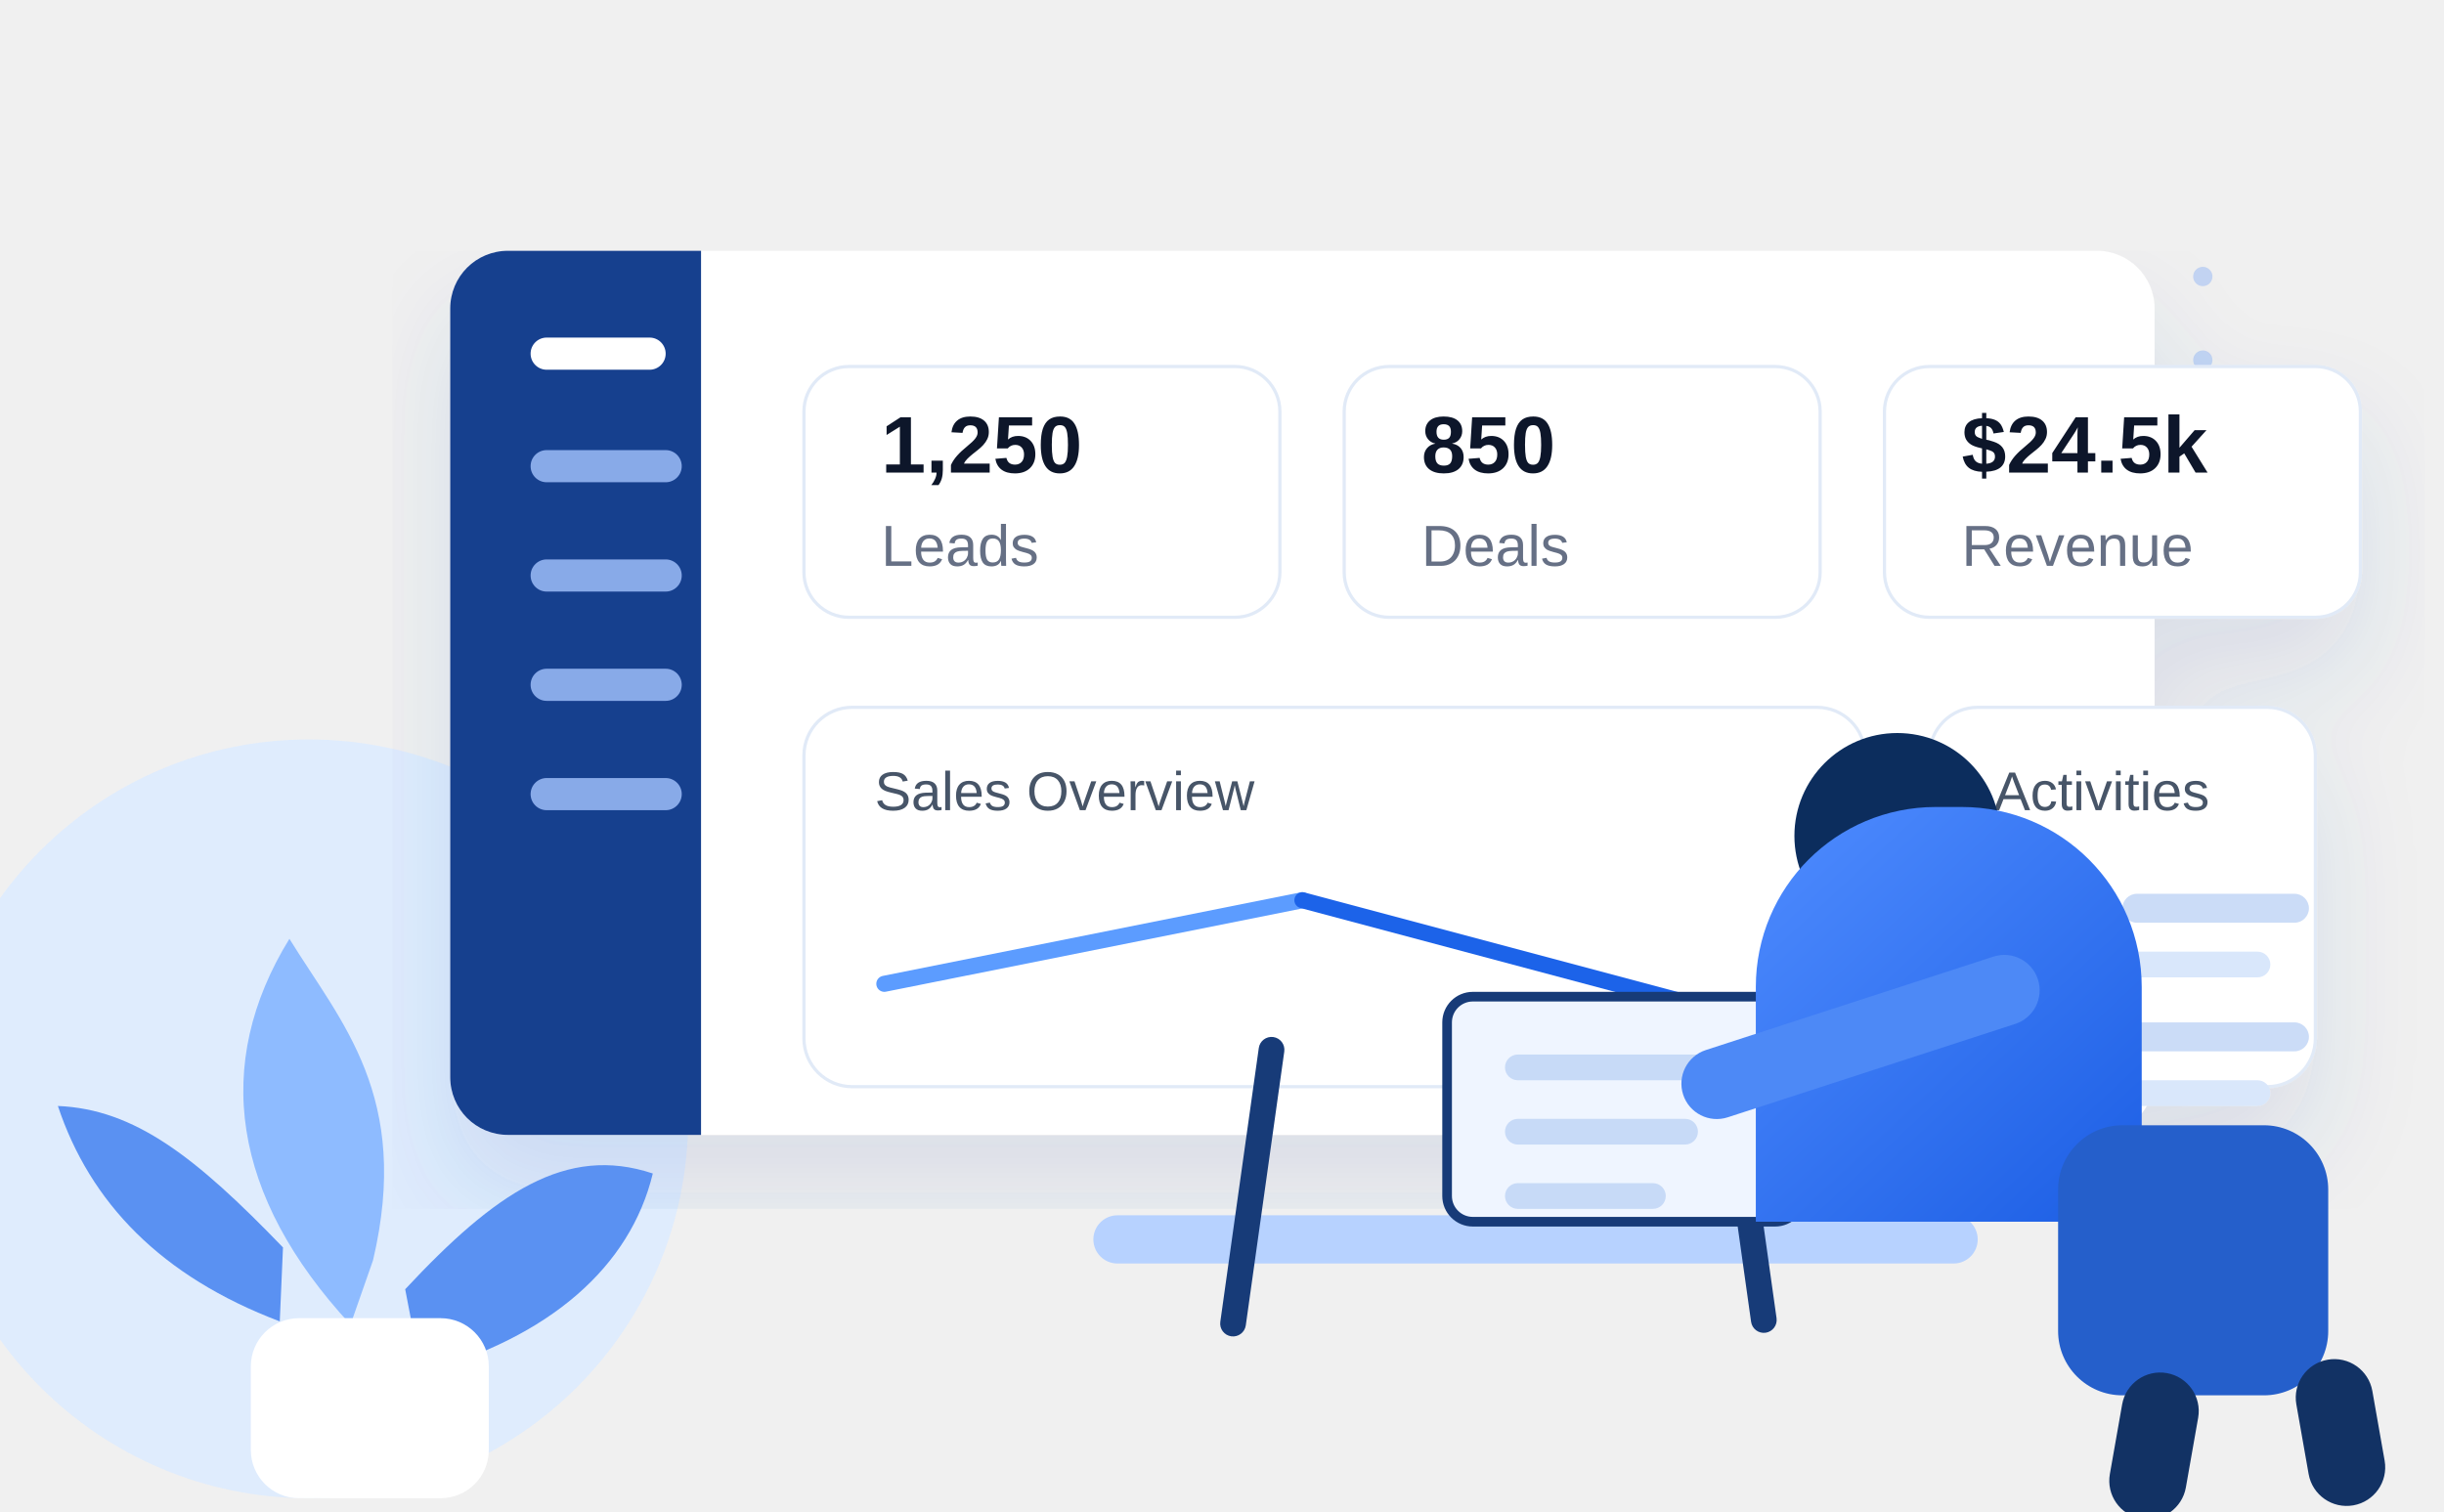
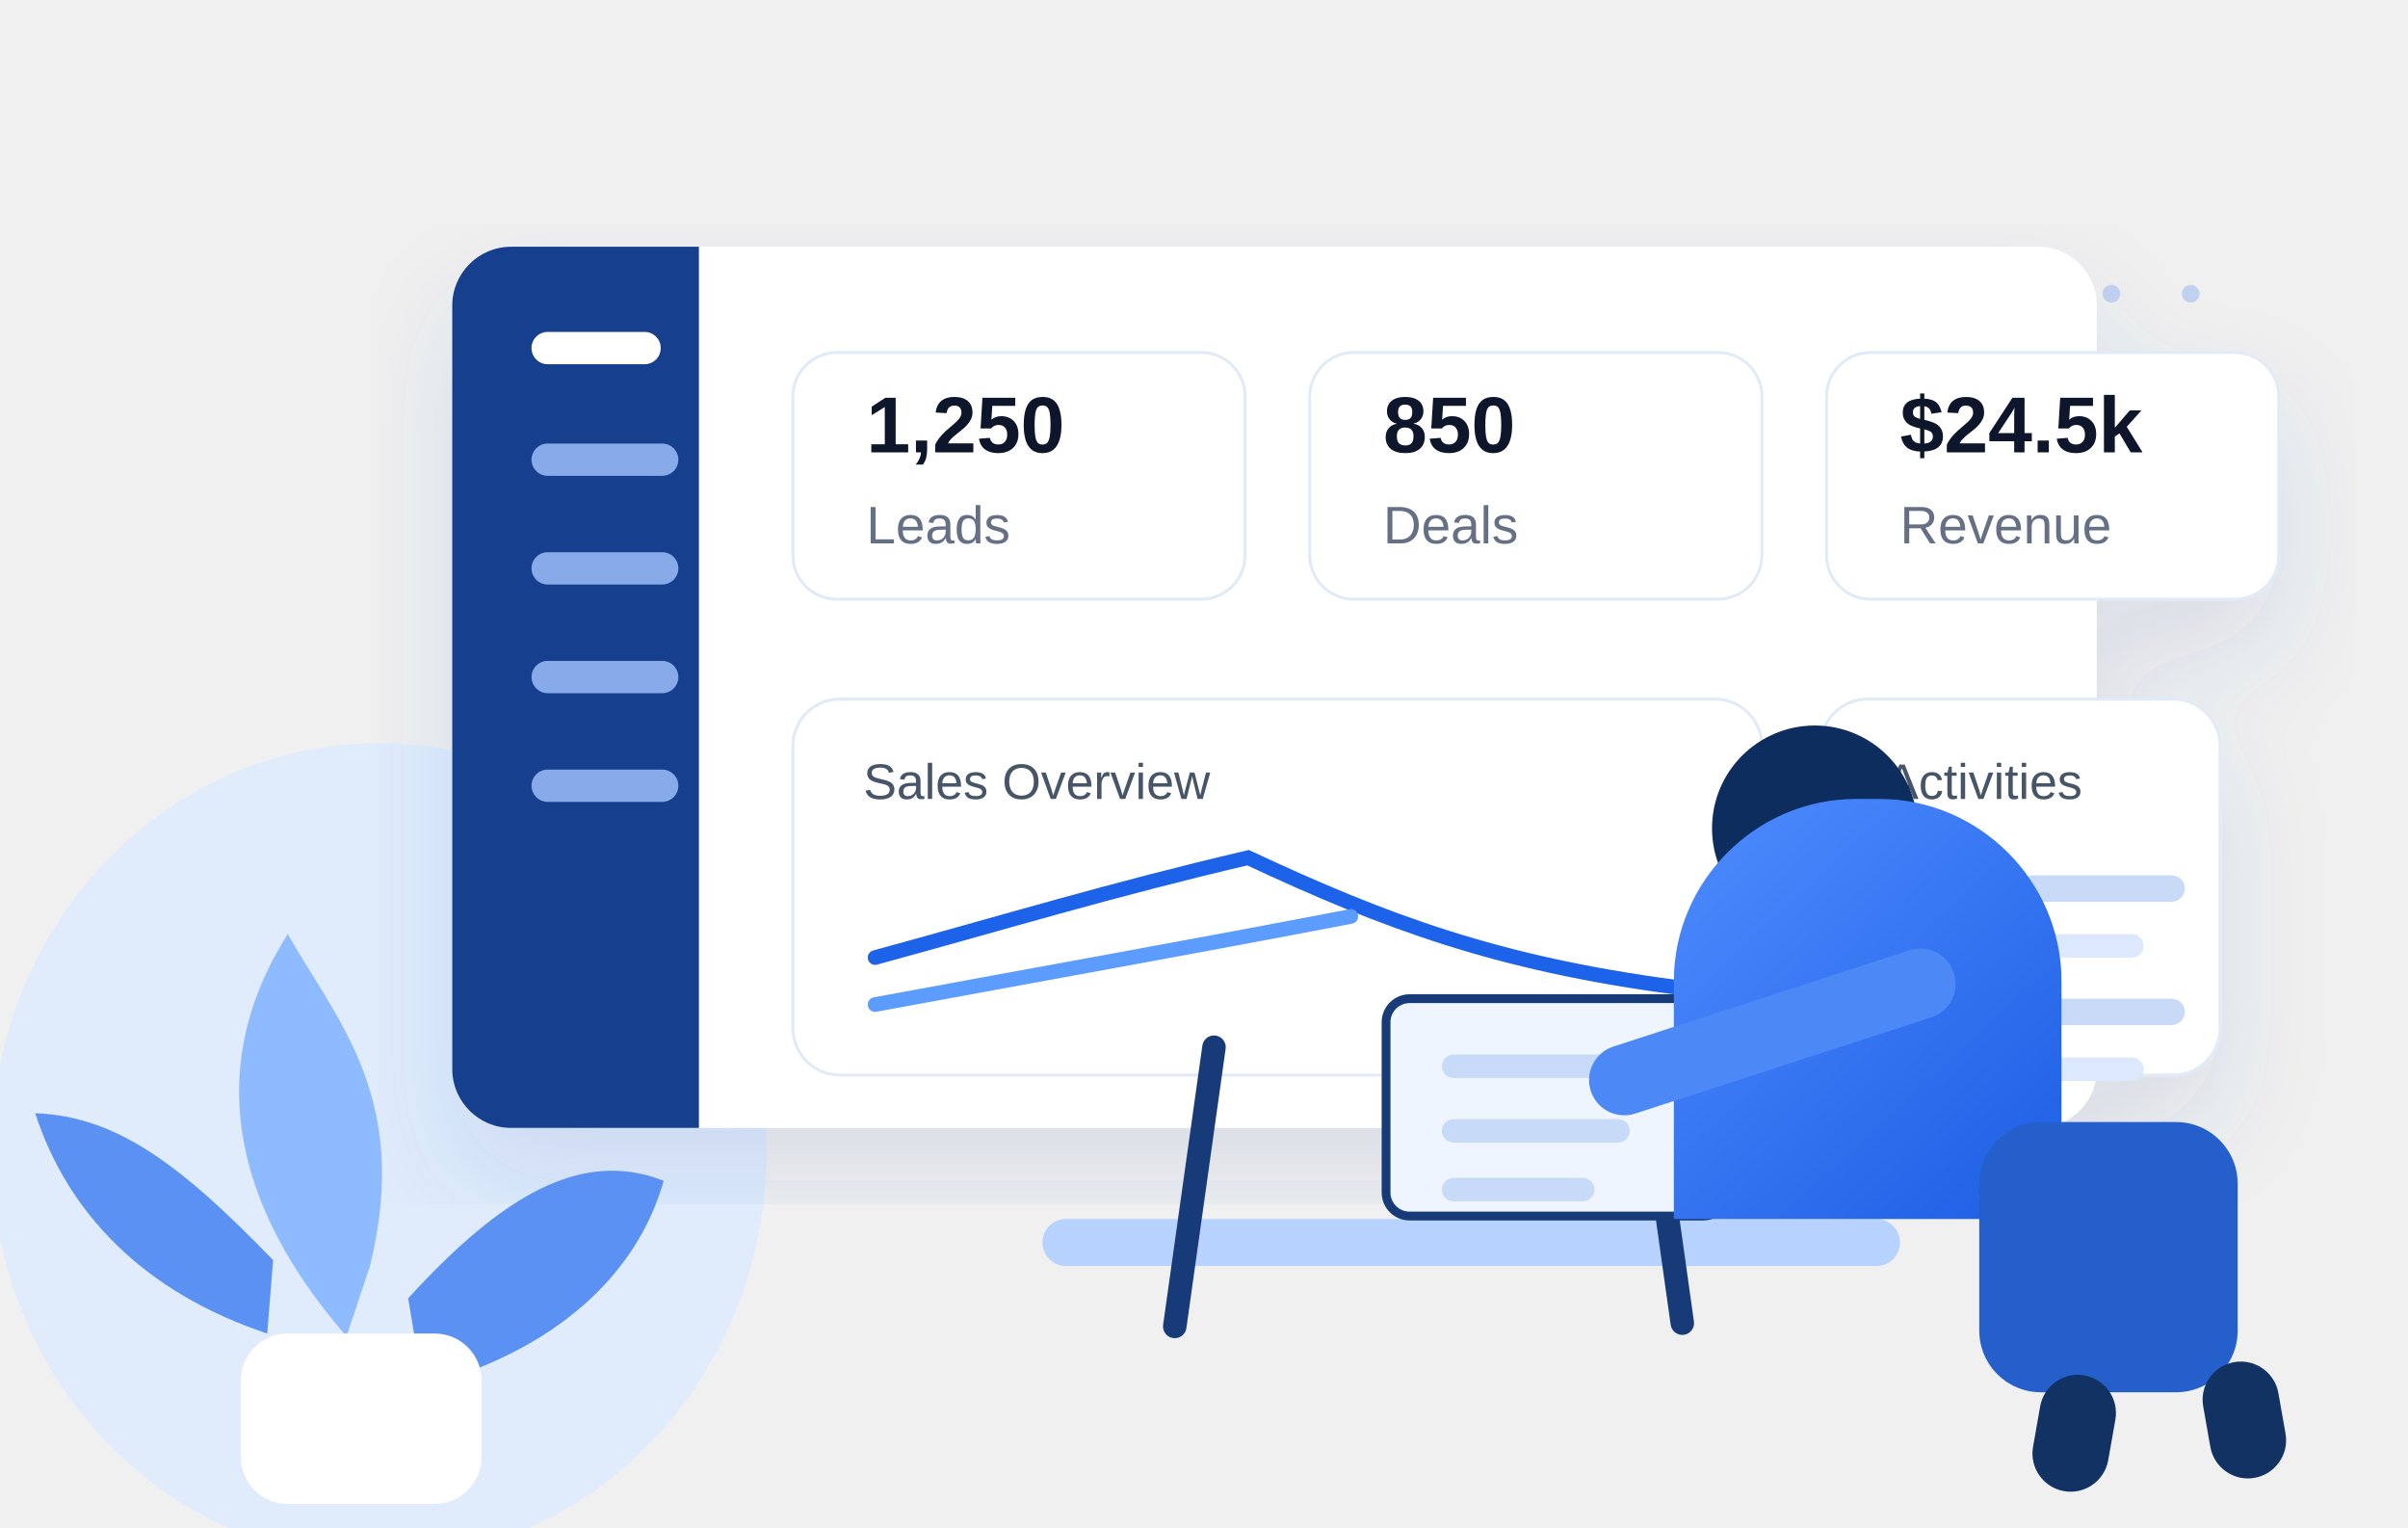
- <svg xmlns="http://www.w3.org/2000/svg" width="760" height="470" viewBox="0 0 760 470" fill="none">
-   <rect width="760" height="470" fill="none" />
-   <circle cx="96" cy="348" r="118" fill="#DCEBFF" opacity=".85" />
-   <g opacity=".7">
-     <circle cx="610" cy="86" r="3" fill="#AFC7F3" />
-     <circle cx="635" cy="86" r="3" fill="#AFC7F3" />
-     <circle cx="660" cy="86" r="3" fill="#AFC7F3" />
-     <circle cx="685" cy="86" r="3" fill="#AFC7F3" />
-     <circle cx="610" cy="112" r="3" fill="#AFC7F3" />
-     <circle cx="635" cy="112" r="3" fill="#AFC7F3" />
-     <circle cx="660" cy="112" r="3" fill="#AFC7F3" />
-     <circle cx="685" cy="112" r="3" fill="#AFC7F3" />
-     <circle cx="610" cy="138" r="3" fill="#AFC7F3" />
-     <circle cx="635" cy="138" r="3" fill="#AFC7F3" />
-     <circle cx="660" cy="138" r="3" fill="#AFC7F3" />
-     <circle cx="685" cy="138" r="3" fill="#AFC7F3" />
+ <svg xmlns="http://www.w3.org/2000/svg" width="820" height="520" viewBox="0 0 820 520" fill="none">
+   <rect width="820" height="520" fill="none" />
+   <ellipse cx="129" cy="392" rx="132" ry="139" fill="#DCEBFF" opacity="0.8" />
+   <g opacity="0.65">
+     <circle cx="665" cy="100" r="3" fill="#A8C1F0" />
+     <circle cx="692" cy="100" r="3" fill="#A8C1F0" />
+     <circle cx="719" cy="100" r="3" fill="#A8C1F0" />
+     <circle cx="746" cy="100" r="3" fill="#A8C1F0" />
+     <circle cx="665" cy="128" r="3" fill="#A8C1F0" />
+     <circle cx="692" cy="128" r="3" fill="#A8C1F0" />
+     <circle cx="719" cy="128" r="3" fill="#A8C1F0" />
+     <circle cx="746" cy="128" r="3" fill="#A8C1F0" />
+     <circle cx="665" cy="156" r="3" fill="#A8C1F0" />
+     <circle cx="692" cy="156" r="3" fill="#A8C1F0" />
+     <circle cx="719" cy="156" r="3" fill="#A8C1F0" />
+     <circle cx="746" cy="156" r="3" fill="#A8C1F0" />
  </g>
-   <g filter="url(#s)">
-     <rect x="140" y="78" width="530" height="275" rx="18" fill="white" />
-     <path d="M140 96c0-10 8-18 18-18h60v275h-60c-10 0-18-8-18-18V96z" fill="#173F8E" />
-     <rect x="165" y="105" width="42" height="10" rx="5" fill="white" />
-     <rect x="165" y="140" width="47" height="10" rx="5" fill="#88AAE8" />
-     <rect x="165" y="174" width="47" height="10" rx="5" fill="#88AAE8" />
-     <rect x="165" y="208" width="47" height="10" rx="5" fill="#88AAE8" />
-     <rect x="165" y="242" width="47" height="10" rx="5" fill="#88AAE8" />
-     <rect x="250" y="114" width="148" height="78" rx="14" fill="#fff" stroke="#E1EAF7" />
-     <rect x="418" y="114" width="148" height="78" rx="14" fill="#fff" stroke="#E1EAF7" />
-     <rect x="586" y="114" width="148" height="78" rx="14" fill="#fff" stroke="#E1EAF7" />
-     <text x="274" y="147" font-family="Arial" font-size="25" font-weight="800" fill="#0F172A">1,250</text>
-     <text x="274" y="176" font-family="Arial" font-size="18" fill="#667085">Leads</text>
-     <text x="442" y="147" font-family="Arial" font-size="25" font-weight="800" fill="#0F172A">850</text>
-     <text x="442" y="176" font-family="Arial" font-size="18" fill="#667085">Deals</text>
-     <text x="610" y="147" font-family="Arial" font-size="25" font-weight="800" fill="#0F172A">$24.5k</text>
-     <text x="610" y="176" font-family="Arial" font-size="18" fill="#667085">Revenue</text>
-     <rect x="250" y="220" width="330" height="118" rx="15" fill="#fff" stroke="#E1EAF7" />
-     <text x="272" y="252" font-family="Arial" font-size="17" fill="#475467">Sales Overview</text>
-     <line x1="275" y1="306" x2="405" y2="280" stroke="#5B9CFF" stroke-width="5" stroke-linecap="round" />
-     <line x1="405" y1="280" x2="555" y2="320" stroke="#1E63E9" stroke-width="5" stroke-linecap="round" />
-     <rect x="600" y="220" width="120" height="118" rx="15" fill="#fff" stroke="#E1EAF7" />
-     <text x="620" y="252" font-family="Arial" font-size="17" fill="#475467">Activities</text>
-     <circle cx="632" cy="286" r="16" fill="#DCEBFF" />
-     <rect x="660" y="278" width="58" height="9" rx="4.5" fill="#CBDCF7" />
-     <rect x="660" y="296" width="46" height="8" rx="4" fill="#D9E7FB" />
-     <circle cx="632" cy="326" r="16" fill="#DCEBFF" />
-     <rect x="660" y="318" width="58" height="9" rx="4.5" fill="#CBDCF7" />
-     <rect x="660" y="336" width="46" height="8" rx="4" fill="#D9E7FB" />
+   <g filter="url(#cardShadow)">
+     <rect x="154" y="84" width="560" height="300" rx="20" fill="white" />
+     <path d="M154 104C154 93 163 84 174 84H238V384H174C163 384 154 375 154 364V104Z" fill="#173F8E" />
+     <rect x="181" y="113" width="44" height="11" rx="5.5" fill="white" />
+     <rect x="181" y="151" width="50" height="11" rx="5.5" fill="#88AAE8" />
+     <rect x="181" y="188" width="50" height="11" rx="5.5" fill="#88AAE8" />
+     <rect x="181" y="225" width="50" height="11" rx="5.5" fill="#88AAE8" />
+     <rect x="181" y="262" width="50" height="11" rx="5.5" fill="#88AAE8" />
+     <rect x="270" y="120" width="154" height="84" rx="15" fill="#fff" stroke="#E1EAF7" />
+     <rect x="446" y="120" width="154" height="84" rx="15" fill="#fff" stroke="#E1EAF7" />
+     <rect x="622" y="120" width="154" height="84" rx="15" fill="#fff" stroke="#E1EAF7" />
+     <text x="295" y="154" font-family="Arial" font-size="27" font-weight="800" fill="#0F172A">1,250</text>
+     <text x="295" y="185" font-family="Arial" font-size="18" fill="#667085">Leads</text>
+     <text x="471" y="154" font-family="Arial" font-size="27" font-weight="800" fill="#0F172A">850</text>
+     <text x="471" y="185" font-family="Arial" font-size="18" fill="#667085">Deals</text>
+     <text x="647" y="154" font-family="Arial" font-size="27" font-weight="800" fill="#0F172A">$24.5k</text>
+     <text x="647" y="185" font-family="Arial" font-size="18" fill="#667085">Revenue</text>
+     <rect x="270" y="238" width="330" height="128" rx="16" fill="#fff" stroke="#E1EAF7" />
+     <text x="294" y="272" font-family="Arial" font-size="17" fill="#475467">Sales Overview</text>
+     <path d="M298 326C342 314 378 303 425 292C472 314 510 328 570 336" stroke="#1E63E9" stroke-width="5" stroke-linecap="round" />
+     <path d="M298 342C352 332 408 322 460 312" stroke="#5B9CFF" stroke-width="5" stroke-linecap="round" />
+     <rect x="620" y="238" width="136" height="128" rx="16" fill="#fff" stroke="#E1EAF7" />
+     <text x="642" y="272" font-family="Arial" font-size="17" fill="#475467">Activities</text>
+     <circle cx="656" cy="308" r="17" fill="#DCEBFF" />
+     <rect x="688" y="298" width="56" height="9" rx="4.5" fill="#C8DAF5" />
+     <rect x="688" y="318" width="42" height="8" rx="4" fill="#DCE8FB" />
+     <circle cx="656" cy="350" r="17" fill="#DCEBFF" />
+     <rect x="688" y="340" width="56" height="9" rx="4.5" fill="#C8DAF5" />
+     <rect x="688" y="360" width="42" height="8" rx="4" fill="#DCE8FB" />
  </g>
  <g>
-     <path d="M88 388C61 360 42 345 18 344c10 30 32 53 69 67l1-23z" fill="#5A91F2" />
-     <path d="M116 392c12-51-10-74-26-100-24 39-18 80 19 120l7-20z" fill="#8EBBFF" />
-     <path d="M126 401c28-30 50-45 77-36-7 29-32 51-72 62l-5-26z" fill="#5A91F2" />
-     <rect x="78" y="410" width="74" height="56" rx="15" fill="white" />
+     <path d="M93 429C62 397 40 380 12 379C23 413 49 440 91 454L93 429Z" fill="#5A91F2" />
+     <path d="M126 431C140 374 115 348 98 318C70 362 78 409 118 455L126 431Z" fill="#8EBBFF" />
+     <path d="M139 442C171 407 198 391 226 402C217 434 189 460 144 472L139 442Z" fill="#5A91F2" />
+     <rect x="82" y="454" width="82" height="58" rx="16" fill="white" />
  </g>
  <g>
-     <rect x="340" y="378" width="275" height="15" rx="7.5" fill="#B7D2FF" />
-     <rect x="392" y="322" width="8" height="94" rx="4" fill="#173B78" transform="rotate(8 392 322)" />
-     <rect x="532" y="322" width="8" height="94" rx="4" fill="#173B78" transform="rotate(-8 532 322)" />
-     <rect x="450" y="310" width="110" height="70" rx="8" fill="#EFF5FF" stroke="#173B78" stroke-width="3" />
-     <rect x="468" y="328" width="70" height="8" rx="4" fill="#C7DAF7" />
-     <rect x="468" y="348" width="60" height="8" rx="4" fill="#C7DAF7" />
-     <rect x="468" y="368" width="50" height="8" rx="4" fill="#C7DAF7" />
-     <circle cx="590" cy="260" r="32" fill="#0C2D5D" />
-     <path d="M546 307c0-31 25-56 56-56h8c31 0 56 25 56 56v73H546v-73z" fill="url(#b)" />
-     <rect x="520" y="330" width="116" height="22" rx="11" fill="#4D89F6" transform="rotate(-18 520 330)" />
-     <rect x="640" y="350" width="84" height="84" rx="20" fill="#255FCB" />
-     <rect x="662" y="425" width="24" height="46" rx="12" fill="#123264" transform="rotate(10 662 425)" />
-     <rect x="712" y="425" width="24" height="46" rx="12" fill="#123264" transform="rotate(-10 712 425)" />
+     <rect x="355" y="415" width="292" height="16" rx="8" fill="#B7D2FF" />
+     <rect x="410" y="352" width="8" height="104" rx="4" fill="#173B78" transform="rotate(8 410 352)" />
+     <rect x="555" y="352" width="8" height="104" rx="4" fill="#173B78" transform="rotate(-8 555 352)" />
+     <rect x="472" y="340" width="116" height="74" rx="8" fill="#EFF5FF" stroke="#173B78" stroke-width="3" />
+     <rect x="491" y="359" width="74" height="8" rx="4" fill="#C7DAF7" />
+     <rect x="491" y="381" width="64" height="8" rx="4" fill="#C7DAF7" />
+     <rect x="491" y="401" width="52" height="8" rx="4" fill="#C7DAF7" />
+     <circle cx="618" cy="282" r="35" fill="#0C2D5D" />
+     <path d="M570 334C570 300 598 272 632 272H640C674 272 702 300 702 334V415H570V334Z" fill="url(#body)" />
+     <rect x="538" y="360" width="130" height="24" rx="12" fill="#4D89F6" transform="rotate(-18 538 360)" />
+     <rect x="674" y="382" width="88" height="92" rx="21" fill="#255FCB" />
+     <rect x="697" y="466" width="26" height="40" rx="13" fill="#123264" transform="rotate(10 697 466)" />
+     <rect x="748" y="466" width="26" height="40" rx="13" fill="#123264" transform="rotate(-10 748 466)" />
  </g>
  <defs>
-     <filter id="s" x="122" y="60" width="632" height="316" filterUnits="userSpaceOnUse">
-       <feDropShadow dx="0" dy="18" stdDeviation="16" flood-color="#2A5CA8" flood-opacity=".12" />
+     <filter id="cardShadow" x="128" y="58" width="674" height="352" filterUnits="userSpaceOnUse">
+       <feDropShadow dx="0" dy="18" stdDeviation="18" flood-color="#2A5CA8" flood-opacity="0.12" />
    </filter>
-     <linearGradient id="b" x1="546" y1="251" x2="666" y2="380" gradientUnits="userSpaceOnUse">
+     <linearGradient id="body" x1="570" y1="272" x2="702" y2="415" gradientUnits="userSpaceOnUse">
      <stop stop-color="#4F8CFF" />
      <stop offset="1" stop-color="#1C5EE4" />
    </linearGradient>
  </defs>
</svg>
